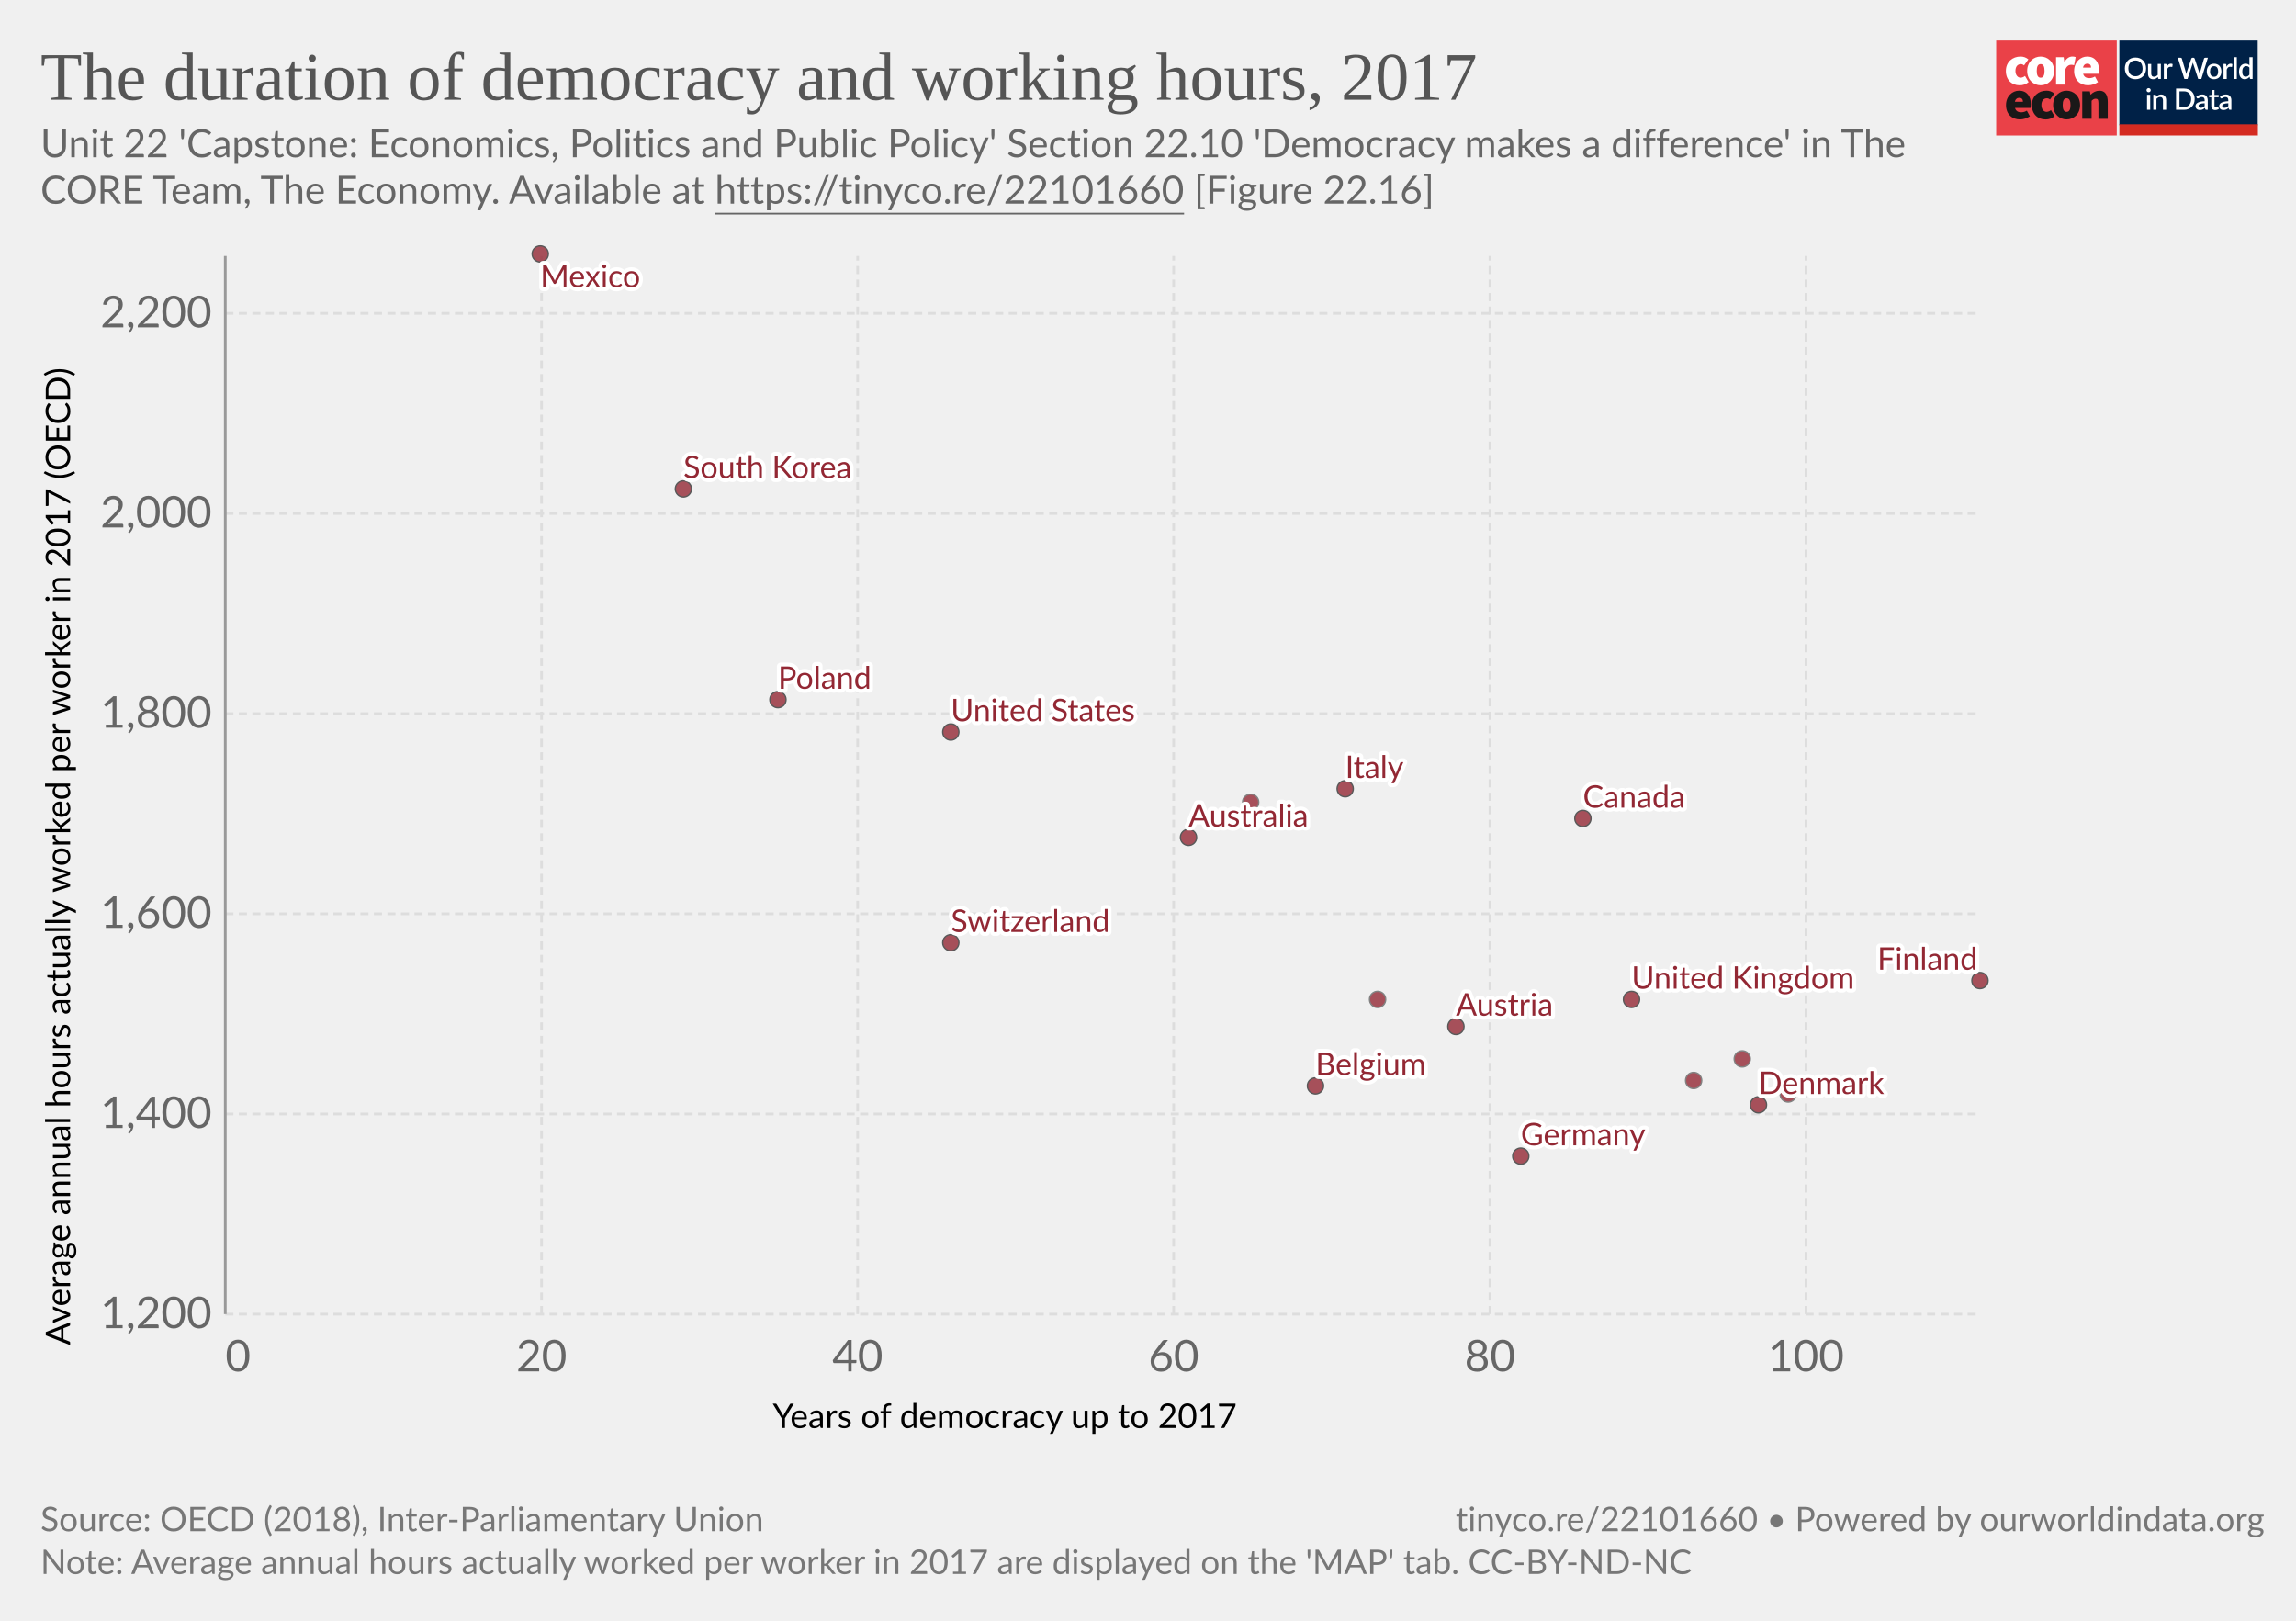
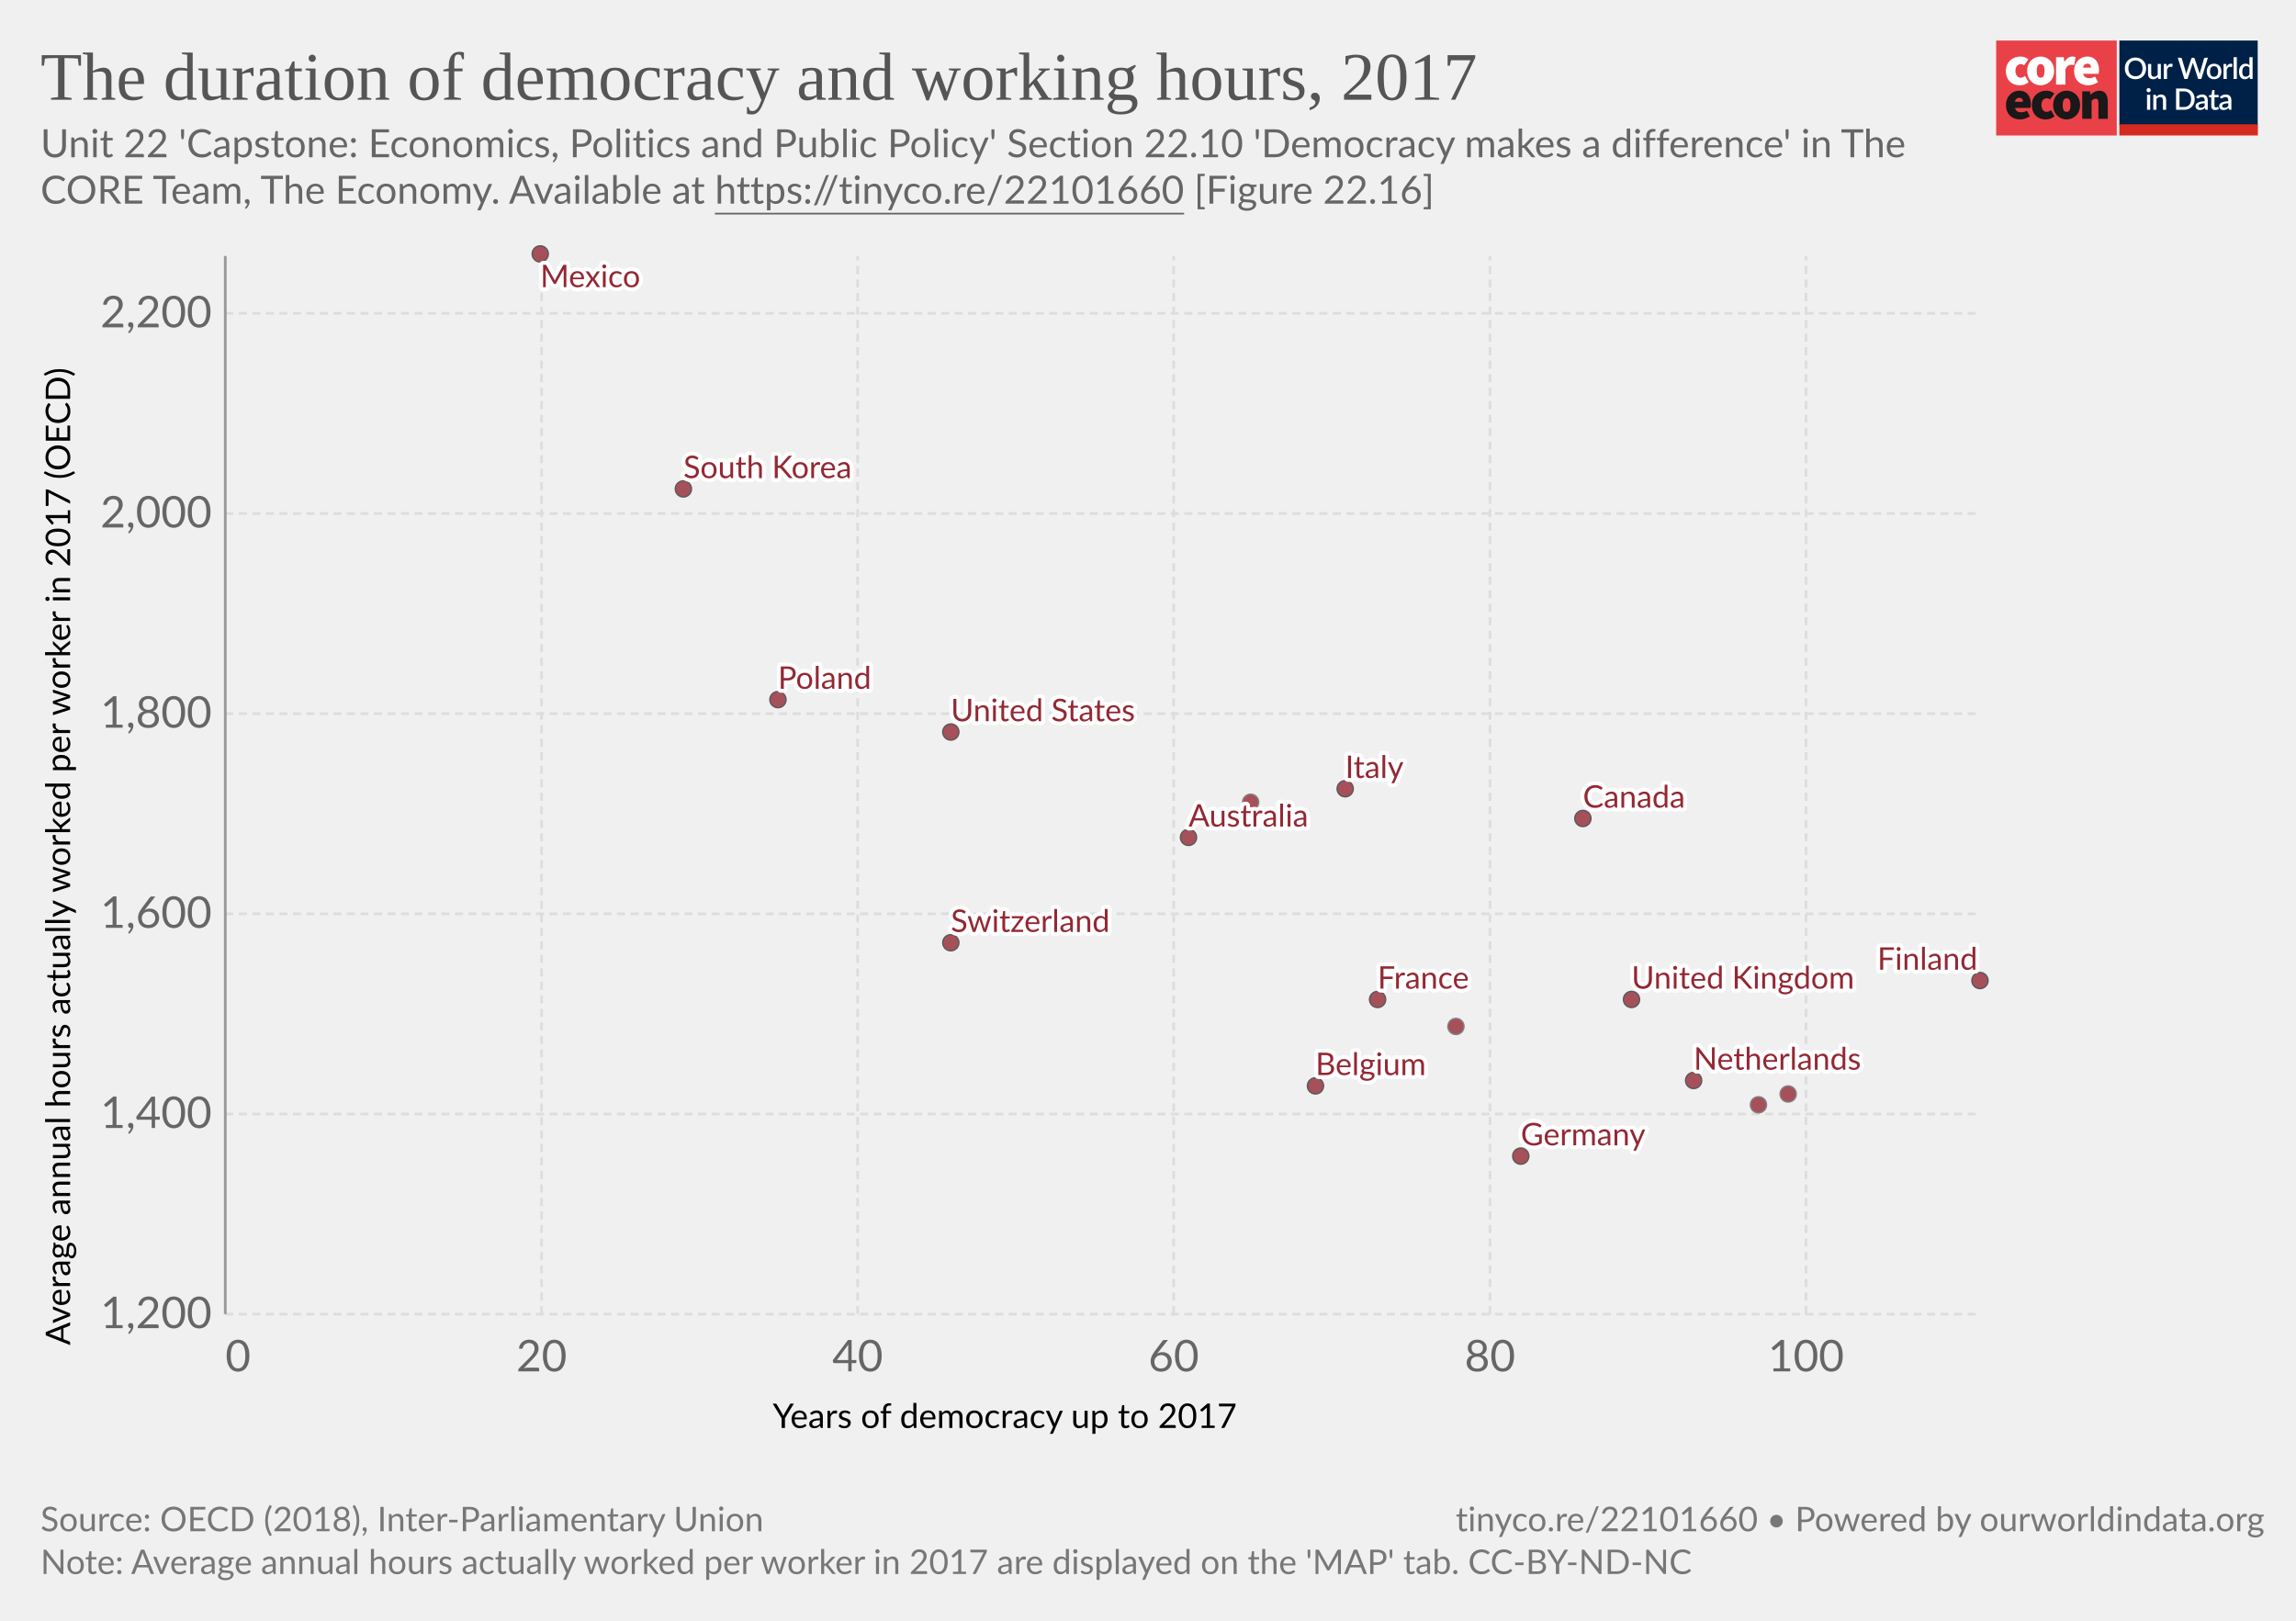
<svg xmlns="http://www.w3.org/2000/svg" version="1.1" style="font-family:Lato, 'Helvetica Neue', Helvetica, Arial, sans-serif;font-size:18px;background-color:white;text-rendering:geometricPrecision;-webkit-font-smoothing:antialiased" width="850" height="600" viewBox="0 0 850 600">
  <g class="HeaderView">
    <g transform="translate(739, 15) scale(0.95)">
      <svg className="coreLogo" width="102" height="37" viewBox="0 0 102 37" fill="none">
        <path d="M47 0H0v37h47V0z" fill="#EA4148" />
        <path d="M3.78 11.85c0-3.55 2.67-5.6 5.68-5.6a4.63 4.63 0 013.09 1.1l-1.7 2.36c-.31-.32-.74-.5-1.18-.52-1.36 0-2.16 1.03-2.16 2.66 0 1.62.89 2.65 2.03 2.65a2.93 2.93 0 001.7-.69l1.4 2.4a5.29 5.29 0 01-3.52 1.24c-3 0-5.34-2.05-5.34-5.6z" fill="#fff" />
        <path d="M18.85 11.85c0-1.63-.42-2.66-1.52-2.66s-1.52 1.03-1.52 2.66c0 1.62.42 2.65 1.52 2.65s1.52-1.03 1.52-2.65zm-6.77 0c0-3.55 2.54-5.6 5.25-5.6 2.7 0 5.25 2.05 5.25 5.6s-2.54 5.6-5.25 5.6-5.25-2.05-5.25-5.6M23.34 6.5h2.97l.25 1.84h.09c.78-1.46 1.97-2.1 3-2.1.45-.02.9.05 1.32.22l-.6 3.16c-.38-.1-.78-.16-1.18-.17-.76 0-1.7.47-2.2 1.8v5.94h-3.65V6.5zM36.98 10.56c0-.81-.34-1.54-1.44-1.54-.8 0-1.49.47-1.7 1.54h3.14zm-6.6 1.29c0-3.47 2.49-5.6 5.07-5.6 3.13 0 4.62 2.3 4.62 5.17 0 .52-.05 1.03-.15 1.54h-6.04c.34 1.28 1.27 1.71 2.46 1.71a4.3 4.3 0 002.16-.64l1.18 2.18a7.08 7.08 0 01-3.85 1.24c-3.09 0-5.46-2.05-5.46-5.6" fill="#fff" />
        <path d="M10.43 23.87c0-.81-.34-1.54-1.44-1.54-.8 0-1.48.47-1.69 1.54h3.13zm-6.6 1.28c0-3.46 2.5-5.6 5.08-5.6 3.13 0 4.61 2.3 4.61 5.18 0 .51-.05 1.03-.15 1.54H7.34c.34 1.28 1.27 1.7 2.46 1.7.76-.01 1.5-.23 2.16-.63l1.18 2.18a7.08 7.08 0 01-3.85 1.24c-3.1 0-5.46-2.06-5.46-5.6M13.9 25.15c0-3.55 2.67-5.6 5.68-5.6a4.63 4.63 0 013.09 1.11l-1.7 2.35c-.32-.31-.74-.5-1.18-.51-1.36 0-2.16 1.03-2.16 2.65 0 1.63.89 2.66 2.03 2.66a2.93 2.93 0 001.7-.69l1.39 2.4a5.29 5.29 0 01-3.51 1.24c-3 0-5.34-2.06-5.34-5.6" fill="#1A1818" />
        <path d="M28.97 25.15c0-1.62-.42-2.65-1.52-2.65s-1.52 1.03-1.52 2.65c0 1.63.42 2.66 1.52 2.66s1.52-1.03 1.52-2.66zm-6.77 0c0-3.55 2.54-5.6 5.25-5.6 2.7 0 5.25 2.05 5.25 5.6s-2.54 5.6-5.25 5.6-5.25-2.04-5.25-5.6M33.54 19.8h2.97l.25 1.29h.09a4.76 4.76 0 013.34-1.54c2.33 0 3.3 1.71 3.3 4.36v6.6h-3.64v-6.13c0-1.37-.34-1.7-1.06-1.7-.67 0-1.05.3-1.6.8v7.02h-3.65V19.8z" fill="#1A1818" />
        <path fill="#fff" d="M48 0h54v37H48z" />
        <path d="M48 0h53.93v33H48V0z" fill="#002147" />
        <path d="M58.42 10.86c0 .61-.1 1.18-.3 1.7a3.83 3.83 0 01-2.15 2.21c-.5.21-1.07.32-1.7.32-.6 0-1.17-.1-1.68-.32a3.9 3.9 0 01-2.15-2.21c-.2-.52-.3-1.09-.3-1.7 0-.61.1-1.18.3-1.7a3.93 3.93 0 012.15-2.22 4.38 4.38 0 011.69-.31c.62 0 1.18.1 1.69.31a3.79 3.79 0 012.15 2.22c.2.52.3 1.09.3 1.7zm-1.38 0c0-.48-.06-.9-.2-1.28A2.38 2.38 0 0055.43 8a2.97 2.97 0 00-1.14-.21c-.42 0-.8.07-1.15.21-.34.14-.63.35-.87.61-.24.27-.43.59-.56.97-.13.38-.2.8-.2 1.28s.07.9.2 1.29a2.46 2.46 0 001.43 1.57c.35.14.73.2 1.15.2.42 0 .8-.06 1.15-.2a2.4 2.4 0 001.42-1.57c.13-.38.2-.81.2-1.29zm7.14-1.72V15h-.74c-.17 0-.27-.08-.32-.24l-.1-.54a3.42 3.42 0 01-.81.63 2.3 2.3 0 01-1.06.24c-.32 0-.6-.05-.85-.16a1.72 1.72 0 01-1-1.15 3.1 3.1 0 01-.12-.91V9.14h1.24v3.73c0 .4.09.7.27.92.18.22.46.32.83.32.27 0 .53-.06.76-.18.24-.13.46-.3.67-.52V9.13h1.23zm2.33 1.08c.18-.37.4-.66.66-.87.27-.22.58-.32.94-.32a1.34 1.34 0 01.66.17l-.09.93c-.01.06-.04.11-.07.14a.2.2 0 01-.13.03c-.06 0-.14 0-.25-.03a1.62 1.62 0 00-.8.04c-.13.05-.25.13-.35.22-.1.1-.2.21-.28.35-.08.14-.15.3-.22.47V15h-1.24V9.13h.72c.13 0 .22.03.27.08.05.05.08.13.1.25l.08.76zm16-3.5L79.94 15h-1.21l-1.95-5.95a4.7 4.7 0 01-.12-.46 3.32 3.32 0 01-.13.46L74.57 15h-1.22l-2.57-8.28h1.13c.11 0 .2.03.28.09.08.05.14.12.16.22l1.56 5.3a6.11 6.11 0 01.16.8 10 10 0 01.2-.8l1.78-5.3a.48.48 0 01.16-.21c.08-.07.17-.1.28-.1h.4c.11 0 .21.03.28.1.08.05.13.12.17.21l1.77 5.3.1.37.1.4a59.35 59.35 0 00.16-.76L81 7.03a.4.4 0 01.16-.22c.08-.06.18-.09.3-.09h1.04zm2.41 2.32c.44 0 .83.07 1.18.22a2.49 2.49 0 011.47 1.55c.13.37.2.79.2 1.25 0 .47-.07.88-.2 1.26-.14.37-.33.69-.58.95-.24.26-.54.46-.9.6-.34.15-.73.22-1.17.22-.43 0-.83-.07-1.18-.22a2.55 2.55 0 01-1.47-1.55c-.14-.38-.2-.8-.2-1.26 0-.46.06-.88.2-1.25a2.55 2.55 0 011.47-1.55c.35-.15.75-.22 1.18-.22zm0 5.08c.53 0 .92-.18 1.18-.53.26-.36.4-.86.4-1.52s-.14-1.17-.4-1.53c-.26-.36-.65-.54-1.18-.54-.53 0-.93.18-1.2.54-.25.36-.38.87-.38 1.53s.13 1.16.39 1.52c.26.35.66.53 1.2.53zm4.86-3.9c.18-.37.4-.66.67-.87.26-.22.57-.32.93-.32a1.34 1.34 0 01.66.17l-.09.93c-.01.06-.04.11-.07.14a.2.2 0 01-.13.03c-.06 0-.14 0-.25-.03a1.62 1.62 0 00-.8.04c-.13.05-.24.13-.35.22-.1.1-.2.21-.28.35-.08.14-.15.3-.22.47V15H88.6V9.13h.72c.13 0 .22.03.27.08.05.05.08.13.1.25l.08.76zm4-3.73V15h-1.25V6.49h1.24zm4.91 4.09a1.45 1.45 0 00-1.24-.6c-.48 0-.86.18-1.13.54-.27.35-.4.87-.4 1.56 0 .37.02.67.08.93.07.25.15.46.27.62.11.16.25.28.42.35.16.08.35.11.56.11.31 0 .58-.07.8-.2.24-.14.45-.33.64-.58v-2.73zm1.24-4.09V15h-.75c-.16 0-.27-.08-.31-.24l-.11-.63c-.25.28-.53.52-.84.7-.31.17-.67.26-1.09.26a1.96 1.96 0 01-1.59-.78c-.19-.25-.34-.57-.44-.94a4.86 4.86 0 01.01-2.5c.12-.37.3-.7.51-.96a2.3 2.3 0 011.85-.88c.34 0 .63.05.88.16.24.11.45.26.64.46V6.49h1.24zm-39.9 14.65V27h-1.24v-5.86h1.24zm.2-1.78c0 .12-.02.22-.06.32a.83.83 0 01-1.34.26.8.8 0 01-.24-.58c0-.11.02-.22.06-.32a.89.89 0 01.43-.43.76.76 0 01.64 0 .81.81 0 01.45.43c.04.1.06.2.06.32zm2.16 2.55a3.67 3.67 0 01.83-.63 2.32 2.32 0 011.9-.08c.24.11.45.26.61.46.17.2.3.43.38.7.09.28.13.58.13.9V27H65v-3.73c0-.4-.1-.7-.28-.92-.18-.22-.45-.33-.83-.33-.27 0-.53.06-.77.19-.23.13-.45.3-.66.52V27h-1.23v-5.86h.74c.17 0 .28.07.33.23l.08.54zm14.96.95c0 .61-.1 1.17-.3 1.68a3.78 3.78 0 01-2.15 2.16c-.5.2-1.07.3-1.69.3H70.1v-8.28h3.12c.62 0 1.19.1 1.7.3a3.71 3.71 0 012.14 2.16c.2.5.3 1.07.3 1.68zm-1.37 0c0-.48-.07-.9-.2-1.28a2.6 2.6 0 00-.55-.96 2.35 2.35 0 00-.87-.6 2.97 2.97 0 00-1.15-.21h-1.77v6.1h1.77c.43 0 .81-.07 1.15-.2.34-.14.63-.34.87-.6.24-.27.43-.59.55-.96.13-.38.2-.81.2-1.29zm5.27 1.58a7.5 7.5 0 00-1.12.1c-.3.06-.55.13-.73.22a.97.97 0 00-.41.3.68.68 0 00-.12.4c0 .13.02.25.06.35.05.1.1.18.18.24.08.06.18.1.28.14a1.78 1.78 0 001.18-.14c.23-.12.46-.3.68-.53v-1.08zm-3.28-2.49a3.36 3.36 0 012.37-.92c.34 0 .63.05.9.16.26.11.48.26.66.46.18.2.31.44.4.72.1.27.15.57.15.9V27h-.55a.56.56 0 01-.27-.05c-.06-.04-.12-.11-.16-.23l-.12-.47-.44.36c-.15.1-.3.2-.46.26a2.77 2.77 0 01-1.75.12c-.2-.06-.38-.16-.53-.29a1.46 1.46 0 01-.48-1.18c0-.23.06-.45.18-.66.12-.22.32-.41.6-.58.27-.17.64-.31 1.1-.43a8.03 8.03 0 011.68-.19v-.39c0-.42-.1-.73-.27-.94-.18-.2-.45-.3-.8-.3-.23-.01-.43.02-.6.08a6.05 6.05 0 00-.74.39.54.54 0 01-.28.08.38.38 0 01-.22-.06.6.6 0 01-.15-.17l-.22-.4zm7.38 5.14c-.48 0-.86-.13-1.12-.4-.26-.28-.4-.67-.4-1.17v-3.41h-.64a.27.27 0 01-.18-.07c-.05-.04-.07-.11-.07-.2v-.5l.95-.14.27-1.7a.31.31 0 01.1-.15c.04-.04.1-.06.18-.06h.63v1.93h1.63v.89h-1.63v3.33c0 .2.05.37.16.48.1.11.24.17.41.17a.79.79 0 00.43-.12 4 4 0 00.12-.08.2.2 0 01.11-.04c.07 0 .13.04.17.11l.37.6c-.2.18-.42.3-.68.4a2.5 2.5 0 01-.8.13zm5.11-2.65a7.5 7.5 0 00-1.11.1 3 3 0 00-.74.22.97.97 0 00-.4.3.68.68 0 00-.13.4c0 .13.02.25.06.35.05.1.11.18.19.24s.17.1.28.14a1.78 1.78 0 001.18-.14c.23-.12.45-.3.67-.53v-1.08zm-3.28-2.49a3.36 3.36 0 012.37-.92c.34 0 .64.05.9.16.27.11.49.26.66.46.18.2.32.44.41.72.1.27.14.57.14.9V27h-.55a.56.56 0 01-.27-.05c-.06-.04-.11-.11-.15-.23l-.12-.47-.45.36c-.14.1-.3.2-.45.26a2.77 2.77 0 01-1.75.12c-.2-.06-.38-.16-.53-.29a1.46 1.46 0 01-.49-1.18c0-.23.06-.45.18-.66.12-.22.32-.41.6-.58.28-.17.65-.31 1.1-.43a8.03 8.03 0 011.68-.19v-.39c0-.42-.09-.73-.27-.94-.18-.2-.44-.3-.8-.3-.23-.01-.43.02-.59.08a6.09 6.09 0 00-.74.39.54.54 0 01-.29.08.38.38 0 01-.22-.06.6.6 0 01-.14-.17l-.23-.4z" fill="#fff" />
        <path fill="#D42B21" d="M48 32.65h54V37H48z" />
      </svg>
    </g>
    <a href="http://localhost:3030/grapher/the-duration-of-democracy-and-working-hours-2017" style="font-family:&quot;Playfair Display&quot;, Georgia, &quot;Times New Roman&quot;, serif" target="_blank" rel="noopener">
      <text font-size="25.20" x="15.0" y="36.9" fill="#555">
        <tspan x="15" y="36.924">The duration of democracy and working hours, 2017</tspan>
      </text>
    </a>
    <text x="15.0" y="58.2" style="font-size:14.4px;line-height:1.2" fill="#666">
      <tspan x="15" y="58.2">Unit 22 'Capstone: Economics, Politics and Public Policy' Section 22.10 'Democracy makes a difference' in The</tspan>
      <tspan x="15" y="75.4">CORE Team, The Economy. Available at <a href="https://tinyco.re/22101660" target="_blank" style="text-decoration:underline" rel="noopener noreferrer">https://tinyco.re/22101660</a> [Figure 22.16]</tspan>
    </text>
  </g>
  <g class="ScatterPlot">
    <g class="DualAxisView">
      <g class="HorizontalAxis">
        <text font-size="12.60" x="286.1" y="528.6">
          <tspan x="286.052" y="528.642">Years of democracy up to 2017</tspan>
        </text>
        <text x="83.424" y="507.68" fill="#666" text-anchor="start" font-size="16.2">0</text>
        <text x="200.5" y="507.68" fill="#666" text-anchor="middle" font-size="16.2">20</text>
        <text x="317.5" y="507.68" fill="#666" text-anchor="middle" font-size="16.2">40</text>
        <text x="434.5" y="507.68" fill="#666" text-anchor="middle" font-size="16.2">60</text>
        <text x="551.6" y="507.68" fill="#666" text-anchor="middle" font-size="16.2">80</text>
        <text x="668.6" y="507.68" fill="#666" text-anchor="middle" font-size="16.2">100</text>
      </g>
      <g class="VerticalAxis">
        <text font-size="12.60" x="-498.0" y="26.0" transform="rotate(-90)">
          <tspan x="-497.992" y="25.962">Average annual hours actually worked per worker in 2017 (OECD)</tspan>
        </text>
        <text x="78.42" y="486.5" dy=".32em" text-anchor="end" fill="#666" font-size="16.2">1,200</text>
        <text x="78.42" y="412.4" dy=".32em" text-anchor="end" fill="#666" font-size="16.2">1,400</text>
        <text x="78.42" y="338.3" dy=".32em" text-anchor="end" fill="#666" font-size="16.2">1,600</text>
        <text x="78.42" y="264.2" dy=".32em" text-anchor="end" fill="#666" font-size="16.2">1,800</text>
        <text x="78.42" y="190.1" dy=".32em" text-anchor="end" fill="#666" font-size="16.2">2,000</text>
        <text x="78.42" y="116" dy=".32em" text-anchor="end" fill="#666" font-size="16.2">2,200</text>
      </g>
      <g class="AxisGridLines horizontalLines">
        <line x1="83.42" y1="486.5" x2="733.00" y2="486.5" stroke="#ddd" stroke-dasharray="3,2" />
        <line x1="83.42" y1="412.4" x2="733.00" y2="412.4" stroke="#ddd" stroke-dasharray="3,2" />
        <line x1="83.42" y1="338.3" x2="733.00" y2="338.3" stroke="#ddd" stroke-dasharray="3,2" />
        <line x1="83.42" y1="264.2" x2="733.00" y2="264.2" stroke="#ddd" stroke-dasharray="3,2" />
        <line x1="83.42" y1="190.1" x2="733.00" y2="190.1" stroke="#ddd" stroke-dasharray="3,2" />
        <line x1="83.42" y1="116" x2="733.00" y2="116" stroke="#ddd" stroke-dasharray="3,2" />
      </g>
      <g class="AxisGridLines verticalLines">
        <line x1="83.4" y1="486.48" x2="83.4" y2="94.76" stroke="#999" />
        <line x1="200.5" y1="486.48" x2="200.5" y2="94.76" stroke="#ddd" stroke-dasharray="3,2" />
        <line x1="317.5" y1="486.48" x2="317.5" y2="94.76" stroke="#ddd" stroke-dasharray="3,2" />
        <line x1="434.5" y1="486.48" x2="434.5" y2="94.76" stroke="#ddd" stroke-dasharray="3,2" />
        <line x1="551.6" y1="486.48" x2="551.6" y2="94.76" stroke="#ddd" stroke-dasharray="3,2" />
        <line x1="668.6" y1="486.48" x2="668.6" y2="94.76" stroke="#ddd" stroke-dasharray="3,2" />
      </g>
    </g>
    <g class="PointsWithLabels clickable" clip-path="url(#scatterBounds-1)">
      <rect x="83.424" y="94.76" width="649.576" height="391.72" fill="rgba(255,255,255,0)" />
      <defs>
        <clipPath id="scatterBounds-1">
          <rect x="73.424" y="84.76" width="669.576" height="411.72" />
        </clipPath>
      </defs>
+       <g class="key-United-Kingdom">
+         <circle cx="604.00" cy="370.00" r="3.00" fill="#932834" opacity="0.8" stroke="#333" stroke-width="0.5" />
+       </g>
+       <g class="key-France">
+         <circle cx="510.00" cy="370.00" r="3.00" fill="#932834" opacity="0.8" stroke="#333" stroke-width="0.5" />
+       </g>
+       <g class="key-Belgium">
+         <circle cx="487.00" cy="402.00" r="3.00" fill="#932834" opacity="0.8" stroke="#333" stroke-width="0.5" />
+       </g>
+       <g class="key-Netherlands">
+         <circle cx="627.00" cy="400.00" r="3.00" fill="#932834" opacity="0.8" stroke="#333" stroke-width="0.5" />
+       </g>
+       <g class="key-Germany">
+         <circle cx="563.00" cy="428.00" r="3.00" fill="#932834" opacity="0.8" stroke="#333" stroke-width="0.5" />
+       </g>
+       <g class="key-Switzerland">
+         <circle cx="352.00" cy="349.00" r="3.00" fill="#932834" opacity="0.8" stroke="#333" stroke-width="0.5" />
+       </g>
+       <g class="key-Italy">
+         <circle cx="498.00" cy="292.00" r="3.00" fill="#932834" opacity="0.8" stroke="#333" stroke-width="0.5" />
+       </g>
+       <g class="key-Sweden">
+         <circle cx="645.00" cy="392.00" r="3.00" fill="#932834" opacity="0.8" stroke="#666" stroke-width="0.5" />
+       </g>
+       <g class="key-Poland">
+         <circle cx="288.00" cy="259.00" r="3.00" fill="#932834" opacity="0.8" stroke="#333" stroke-width="0.5" />
+       </g>
      <g class="key-United-States">
        <circle cx="352.00" cy="271.00" r="3.00" fill="#932834" opacity="0.8" stroke="#333" stroke-width="0.5" />
      </g>
-       <g class="key-Denmark">
-         <circle cx="651.00" cy="409.00" r="3.00" fill="#932834" opacity="0.8" stroke="#333" stroke-width="0.5" />
+       <g class="key-Japan">
+         <circle cx="463.00" cy="297.00" r="3.00" fill="#932834" opacity="0.8" stroke="#666" stroke-width="0.5" />
+       </g>
+       <g class="key-Australia">
+         <circle cx="440.00" cy="310.00" r="3.00" fill="#932834" opacity="0.8" stroke="#333" stroke-width="0.5" />
+       </g>
+       <g class="key-Austria">
+         <circle cx="539.00" cy="380.00" r="3.00" fill="#932834" opacity="0.8" stroke="#666" stroke-width="0.5" />
+       </g>
+       <g class="key-Canada">
+         <circle cx="586.00" cy="303.00" r="3.00" fill="#932834" opacity="0.8" stroke="#333" stroke-width="0.5" />
+       </g>
+       <g class="key-Norway">
+         <circle cx="662.00" cy="405.00" r="3.00" fill="#932834" opacity="0.8" stroke="#666" stroke-width="0.5" />
+       </g>
+       <g class="key-Mexico">
+         <circle cx="200.00" cy="94.00" r="3.00" fill="#932834" opacity="0.8" stroke="#333" stroke-width="0.5" />
+       </g>
+       <g class="key-South-Korea">
+         <circle cx="253.00" cy="181.00" r="3.00" fill="#932834" opacity="0.8" stroke="#333" stroke-width="0.5" />
      </g>
      <g class="key-Finland">
        <circle cx="733.00" cy="363.00" r="3.00" fill="#932834" opacity="0.8" stroke="#333" stroke-width="0.5" />
      </g>
-       <g class="key-South-Korea">
-         <circle cx="253.00" cy="181.00" r="3.00" fill="#932834" opacity="0.8" stroke="#333" stroke-width="0.5" />
-       </g>
-       <g class="key-Mexico">
-         <circle cx="200.00" cy="94.00" r="3.00" fill="#932834" opacity="0.8" stroke="#333" stroke-width="0.5" />
-       </g>
-       <g class="key-Norway">
-         <circle cx="662.00" cy="405.00" r="3.00" fill="#932834" opacity="0.8" stroke="#666" stroke-width="0.5" />
-       </g>
-       <g class="key-Canada">
-         <circle cx="586.00" cy="303.00" r="3.00" fill="#932834" opacity="0.8" stroke="#333" stroke-width="0.5" />
-       </g>
-       <g class="key-Austria">
-         <circle cx="539.00" cy="380.00" r="3.00" fill="#932834" opacity="0.8" stroke="#333" stroke-width="0.5" />
-       </g>
-       <g class="key-Australia">
-         <circle cx="440.00" cy="310.00" r="3.00" fill="#932834" opacity="0.8" stroke="#333" stroke-width="0.5" />
-       </g>
-       <g class="key-Japan">
-         <circle cx="463.00" cy="297.00" r="3.00" fill="#932834" opacity="0.8" stroke="#666" stroke-width="0.5" />
-       </g>
-       <g class="key-United-Kingdom">
-         <circle cx="604.00" cy="370.00" r="3.00" fill="#932834" opacity="0.8" stroke="#333" stroke-width="0.5" />
-       </g>
-       <g class="key-Poland">
-         <circle cx="288.00" cy="259.00" r="3.00" fill="#932834" opacity="0.8" stroke="#333" stroke-width="0.5" />
-       </g>
-       <g class="key-Sweden">
-         <circle cx="645.00" cy="392.00" r="3.00" fill="#932834" opacity="0.8" stroke="#666" stroke-width="0.5" />
-       </g>
-       <g class="key-Italy">
-         <circle cx="498.00" cy="292.00" r="3.00" fill="#932834" opacity="0.8" stroke="#333" stroke-width="0.5" />
-       </g>
-       <g class="key-Switzerland">
-         <circle cx="352.00" cy="349.00" r="3.00" fill="#932834" opacity="0.8" stroke="#333" stroke-width="0.5" />
-       </g>
-       <g class="key-Germany">
-         <circle cx="563.00" cy="428.00" r="3.00" fill="#932834" opacity="0.8" stroke="#333" stroke-width="0.5" />
-       </g>
-       <g class="key-Netherlands">
-         <circle cx="627.00" cy="400.00" r="3.00" fill="#932834" opacity="0.8" stroke="#666" stroke-width="0.5" />
-       </g>
-       <g class="key-Belgium">
-         <circle cx="487.00" cy="402.00" r="3.00" fill="#932834" opacity="0.8" stroke="#333" stroke-width="0.5" />
-       </g>
-       <g class="key-France">
-         <circle cx="510.00" cy="370.00" r="3.00" fill="#932834" opacity="0.8" stroke="#666" stroke-width="0.5" />
+       <g class="key-Denmark">
+         <circle cx="651.00" cy="409.00" r="3.00" fill="#932834" opacity="0.8" stroke="#666" stroke-width="0.5" />
      </g>
      <g class="backgroundLabels" fill="#333">
+         <text x="604.00" y="366.00" font-size="11.55" font-weight="400" fill="#932834" style="fill:#fff;stroke:#fff;stroke-linecap:round;stroke-linejoin:round;stroke-width:.25em">United Kingdom</text>
+         <text x="604.00" y="366.00" font-size="11.55" font-weight="400" fill="#932834">United Kingdom</text>
+         <text x="510.00" y="366.00" font-size="11.55" font-weight="400" fill="#932834" style="fill:#fff;stroke:#fff;stroke-linecap:round;stroke-linejoin:round;stroke-width:.25em">France</text>
+         <text x="510.00" y="366.00" font-size="11.55" font-weight="400" fill="#932834">France</text>
+         <text x="487.00" y="398.00" font-size="11.55" font-weight="400" fill="#932834" style="fill:#fff;stroke:#fff;stroke-linecap:round;stroke-linejoin:round;stroke-width:.25em">Belgium</text>
+         <text x="487.00" y="398.00" font-size="11.55" font-weight="400" fill="#932834">Belgium</text>
+         <text x="627.00" y="396.00" font-size="11.55" font-weight="400" fill="#932834" style="fill:#fff;stroke:#fff;stroke-linecap:round;stroke-linejoin:round;stroke-width:.25em">Netherlands</text>
+         <text x="627.00" y="396.00" font-size="11.55" font-weight="400" fill="#932834">Netherlands</text>
+         <text x="563.00" y="424.00" font-size="11.55" font-weight="400" fill="#932834" style="fill:#fff;stroke:#fff;stroke-linecap:round;stroke-linejoin:round;stroke-width:.25em">Germany</text>
+         <text x="563.00" y="424.00" font-size="11.55" font-weight="400" fill="#932834">Germany</text>
+         <text x="352.00" y="345.00" font-size="11.55" font-weight="400" fill="#932834" style="fill:#fff;stroke:#fff;stroke-linecap:round;stroke-linejoin:round;stroke-width:.25em">Switzerland</text>
+         <text x="352.00" y="345.00" font-size="11.55" font-weight="400" fill="#932834">Switzerland</text>
+         <text x="498.00" y="288.00" font-size="11.55" font-weight="400" fill="#932834" style="fill:#fff;stroke:#fff;stroke-linecap:round;stroke-linejoin:round;stroke-width:.25em">Italy</text>
+         <text x="498.00" y="288.00" font-size="11.55" font-weight="400" fill="#932834">Italy</text>
+         <text x="288.00" y="255.00" font-size="11.55" font-weight="400" fill="#932834" style="fill:#fff;stroke:#fff;stroke-linecap:round;stroke-linejoin:round;stroke-width:.25em">Poland</text>
+         <text x="288.00" y="255.00" font-size="11.55" font-weight="400" fill="#932834">Poland</text>
        <text x="352.00" y="267.00" font-size="11.55" font-weight="400" fill="#932834" style="fill:#fff;stroke:#fff;stroke-linecap:round;stroke-linejoin:round;stroke-width:.25em">United States</text>
        <text x="352.00" y="267.00" font-size="11.55" font-weight="400" fill="#932834">United States</text>
-         <text x="651.00" y="405.00" font-size="11.55" font-weight="400" fill="#932834" style="fill:#fff;stroke:#fff;stroke-linecap:round;stroke-linejoin:round;stroke-width:.25em">Denmark</text>
-         <text x="651.00" y="405.00" font-size="11.55" font-weight="400" fill="#932834">Denmark</text>
+         <text x="440.00" y="306.00" font-size="11.55" font-weight="400" fill="#932834" style="fill:#fff;stroke:#fff;stroke-linecap:round;stroke-linejoin:round;stroke-width:.25em">Australia</text>
+         <text x="440.00" y="306.00" font-size="11.55" font-weight="400" fill="#932834">Australia</text>
+         <text x="586.00" y="299.00" font-size="11.55" font-weight="400" fill="#932834" style="fill:#fff;stroke:#fff;stroke-linecap:round;stroke-linejoin:round;stroke-width:.25em">Canada</text>
+         <text x="586.00" y="299.00" font-size="11.55" font-weight="400" fill="#932834">Canada</text>
+         <text x="200.00" y="106.31" font-size="11.55" font-weight="400" fill="#932834" style="fill:#fff;stroke:#fff;stroke-linecap:round;stroke-linejoin:round;stroke-width:.25em">Mexico</text>
+         <text x="200.00" y="106.31" font-size="11.55" font-weight="400" fill="#932834">Mexico</text>
+         <text x="253.00" y="177.00" font-size="11.55" font-weight="400" fill="#932834" style="fill:#fff;stroke:#fff;stroke-linecap:round;stroke-linejoin:round;stroke-width:.25em">South Korea</text>
+         <text x="253.00" y="177.00" font-size="11.55" font-weight="400" fill="#932834">South Korea</text>
        <text x="695.00" y="359.00" font-size="11.55" font-weight="400" fill="#932834" style="fill:#fff;stroke:#fff;stroke-linecap:round;stroke-linejoin:round;stroke-width:.25em">Finland</text>
        <text x="695.00" y="359.00" font-size="11.55" font-weight="400" fill="#932834">Finland</text>
-         <text x="253.00" y="177.00" font-size="11.55" font-weight="400" fill="#932834" style="fill:#fff;stroke:#fff;stroke-linecap:round;stroke-linejoin:round;stroke-width:.25em">South Korea</text>
-         <text x="253.00" y="177.00" font-size="11.55" font-weight="400" fill="#932834">South Korea</text>
-         <text x="200.00" y="106.31" font-size="11.55" font-weight="400" fill="#932834" style="fill:#fff;stroke:#fff;stroke-linecap:round;stroke-linejoin:round;stroke-width:.25em">Mexico</text>
-         <text x="200.00" y="106.31" font-size="11.55" font-weight="400" fill="#932834">Mexico</text>
-         <text x="586.00" y="299.00" font-size="11.55" font-weight="400" fill="#932834" style="fill:#fff;stroke:#fff;stroke-linecap:round;stroke-linejoin:round;stroke-width:.25em">Canada</text>
-         <text x="586.00" y="299.00" font-size="11.55" font-weight="400" fill="#932834">Canada</text>
-         <text x="539.00" y="376.00" font-size="11.55" font-weight="400" fill="#932834" style="fill:#fff;stroke:#fff;stroke-linecap:round;stroke-linejoin:round;stroke-width:.25em">Austria</text>
-         <text x="539.00" y="376.00" font-size="11.55" font-weight="400" fill="#932834">Austria</text>
-         <text x="440.00" y="306.00" font-size="11.55" font-weight="400" fill="#932834" style="fill:#fff;stroke:#fff;stroke-linecap:round;stroke-linejoin:round;stroke-width:.25em">Australia</text>
-         <text x="440.00" y="306.00" font-size="11.55" font-weight="400" fill="#932834">Australia</text>
-         <text x="604.00" y="366.00" font-size="11.55" font-weight="400" fill="#932834" style="fill:#fff;stroke:#fff;stroke-linecap:round;stroke-linejoin:round;stroke-width:.25em">United Kingdom</text>
-         <text x="604.00" y="366.00" font-size="11.55" font-weight="400" fill="#932834">United Kingdom</text>
-         <text x="288.00" y="255.00" font-size="11.55" font-weight="400" fill="#932834" style="fill:#fff;stroke:#fff;stroke-linecap:round;stroke-linejoin:round;stroke-width:.25em">Poland</text>
-         <text x="288.00" y="255.00" font-size="11.55" font-weight="400" fill="#932834">Poland</text>
-         <text x="498.00" y="288.00" font-size="11.55" font-weight="400" fill="#932834" style="fill:#fff;stroke:#fff;stroke-linecap:round;stroke-linejoin:round;stroke-width:.25em">Italy</text>
-         <text x="498.00" y="288.00" font-size="11.55" font-weight="400" fill="#932834">Italy</text>
-         <text x="352.00" y="345.00" font-size="11.55" font-weight="400" fill="#932834" style="fill:#fff;stroke:#fff;stroke-linecap:round;stroke-linejoin:round;stroke-width:.25em">Switzerland</text>
-         <text x="352.00" y="345.00" font-size="11.55" font-weight="400" fill="#932834">Switzerland</text>
-         <text x="563.00" y="424.00" font-size="11.55" font-weight="400" fill="#932834" style="fill:#fff;stroke:#fff;stroke-linecap:round;stroke-linejoin:round;stroke-width:.25em">Germany</text>
-         <text x="563.00" y="424.00" font-size="11.55" font-weight="400" fill="#932834">Germany</text>
-         <text x="487.00" y="398.00" font-size="11.55" font-weight="400" fill="#932834" style="fill:#fff;stroke:#fff;stroke-linecap:round;stroke-linejoin:round;stroke-width:.25em">Belgium</text>
-         <text x="487.00" y="398.00" font-size="11.55" font-weight="400" fill="#932834">Belgium</text>
      </g>
    </g>
    <g class="ScatterColorLegend clickable" style="cursor:pointer" />
  </g>
  <g class="SourcesFooter" style="fill:#777">
    <g style="fill:#777">
      <text font-size="12.60" x="15.0" y="566.9">
        <tspan x="15" y="566.872">Source: OECD (2018), Inter-Parliamentary Union</tspan>
      </text>
    </g>
    <text x="15.0" y="582.7" style="font-size:12.6px;line-height:1.1">
      <tspan x="15" y="582.7">Note: Average annual hours actually worked per worker in 2017 are displayed on the 'MAP' tab. CC-BY-ND-NC</tspan>
    </text>
    <text font-size="12.60" x="538.9" y="566.9">
      <tspan x="538.9" y="566.872">
        <a target="_blank" style="fill: #777;" href="https://tinyco.re/22101660">tinyco.re/22101660</a> • <a href="https://ourworldindata.org" target="_blank">Powered by ourworldindata.org</a>
      </tspan>
    </text>
  </g>
</svg>
